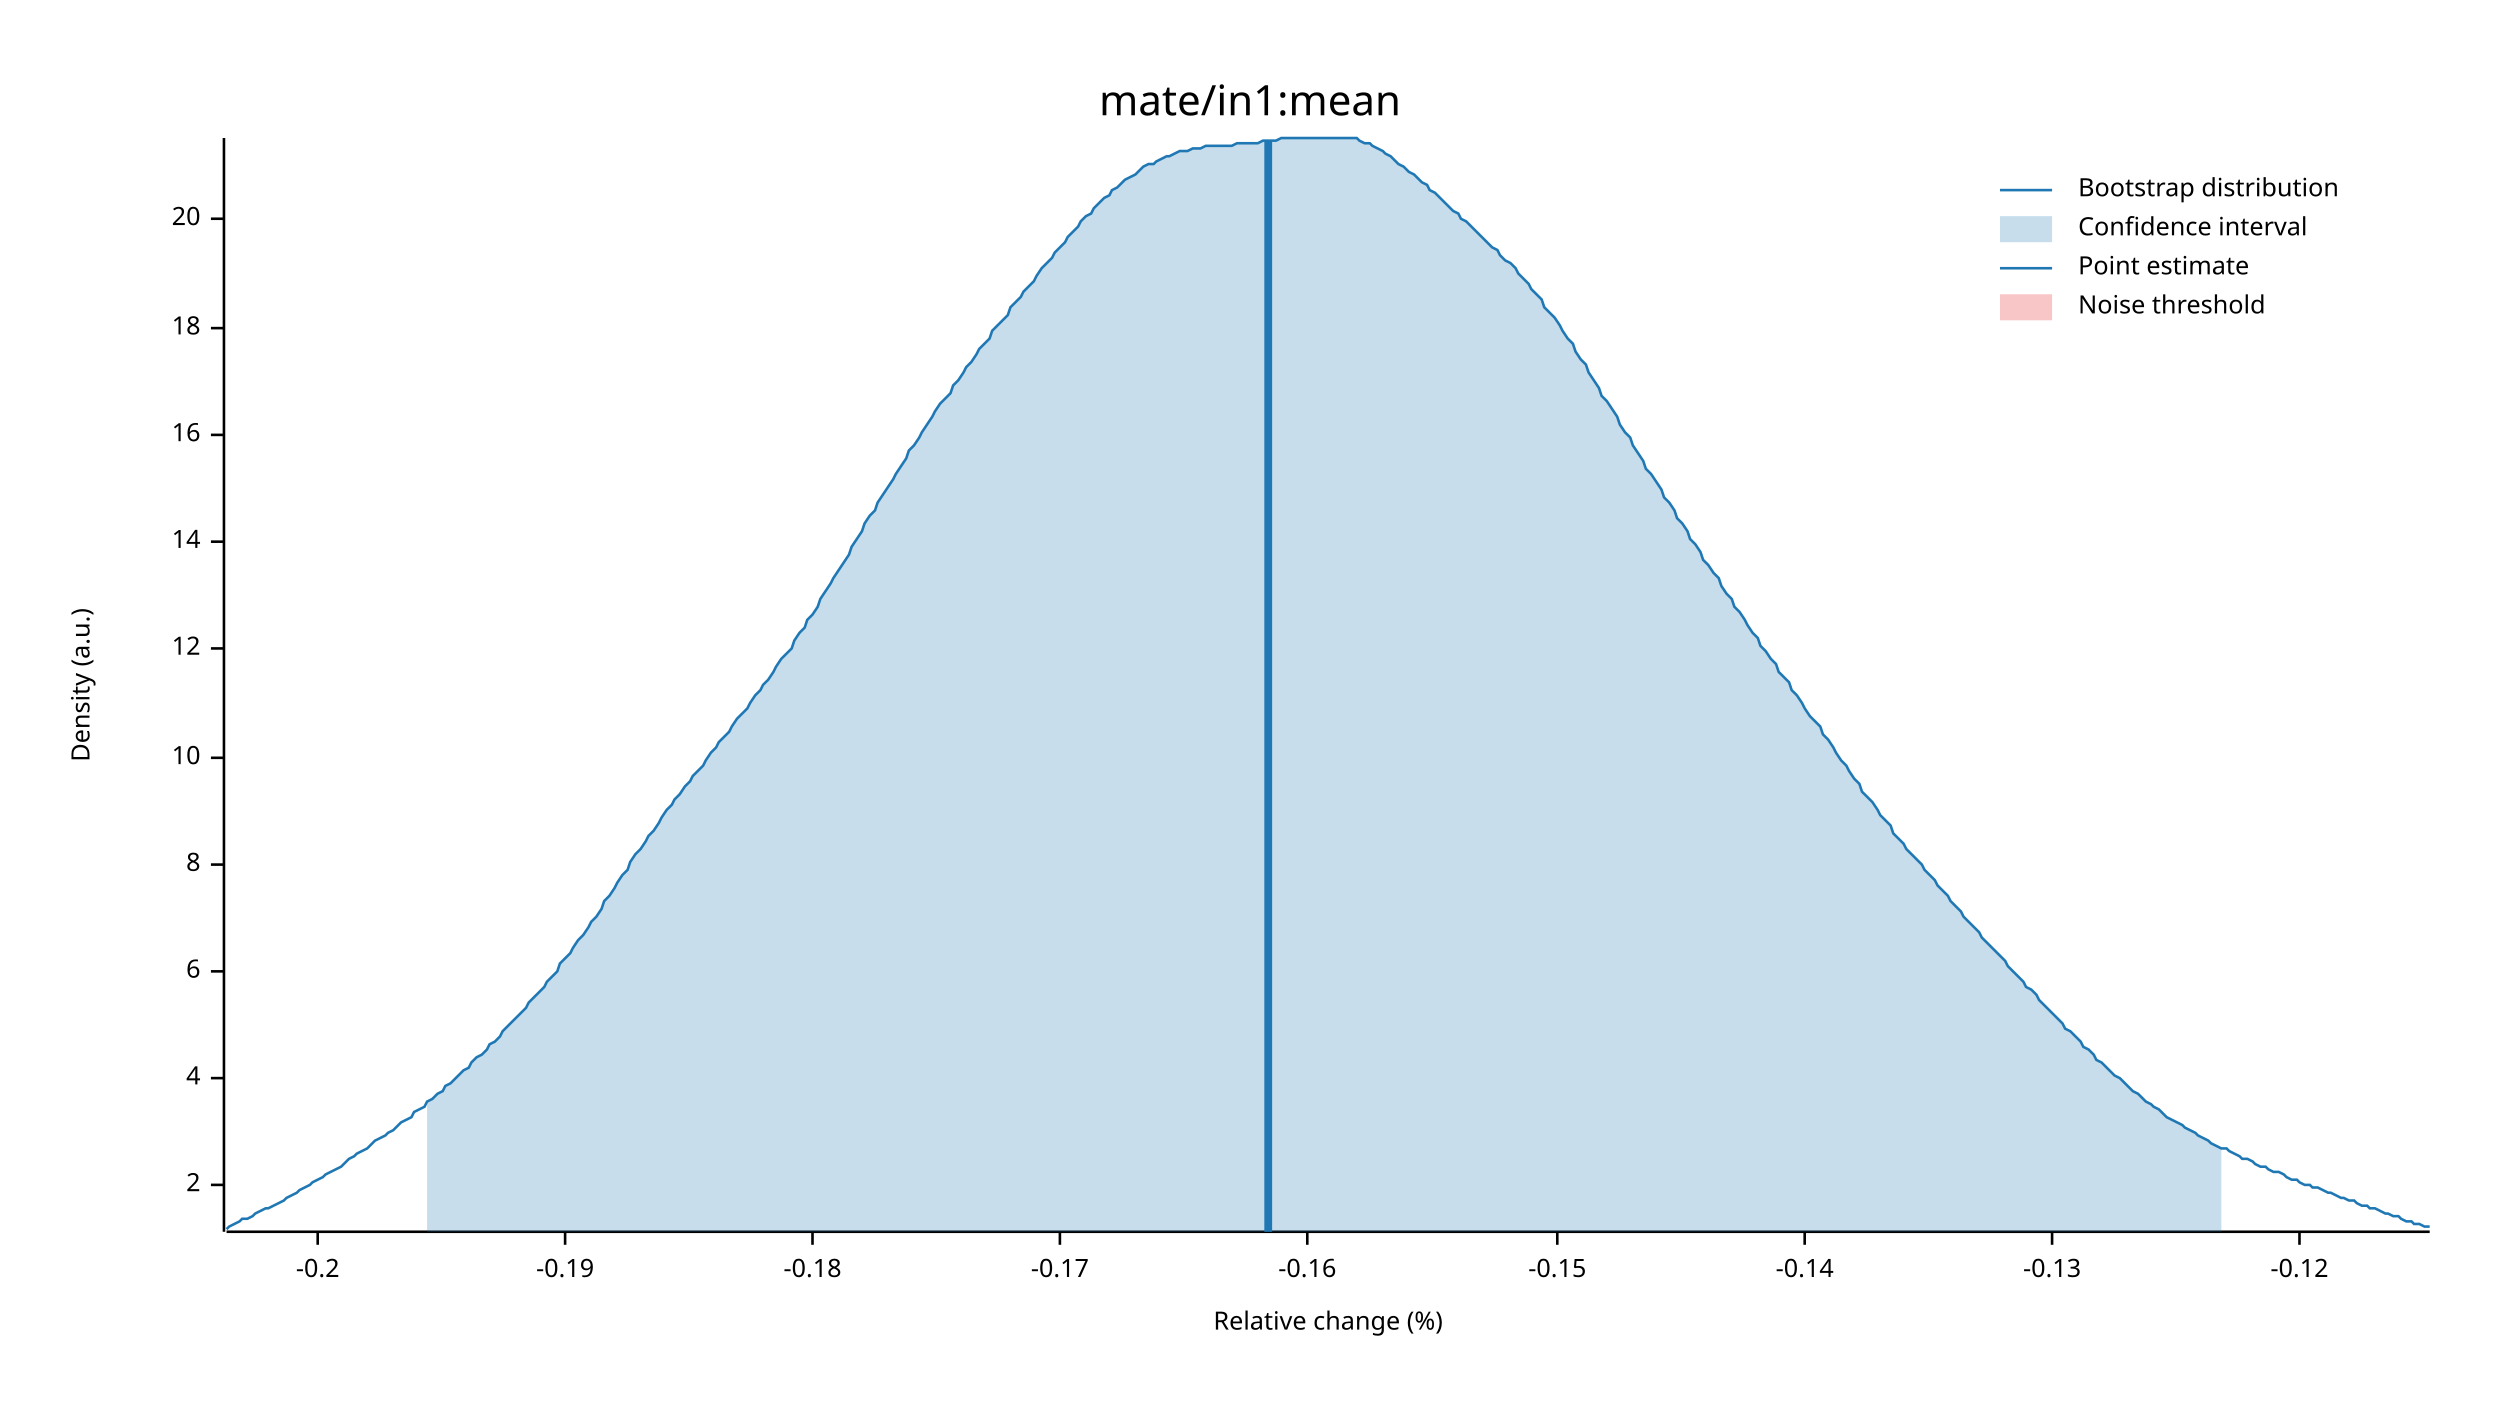
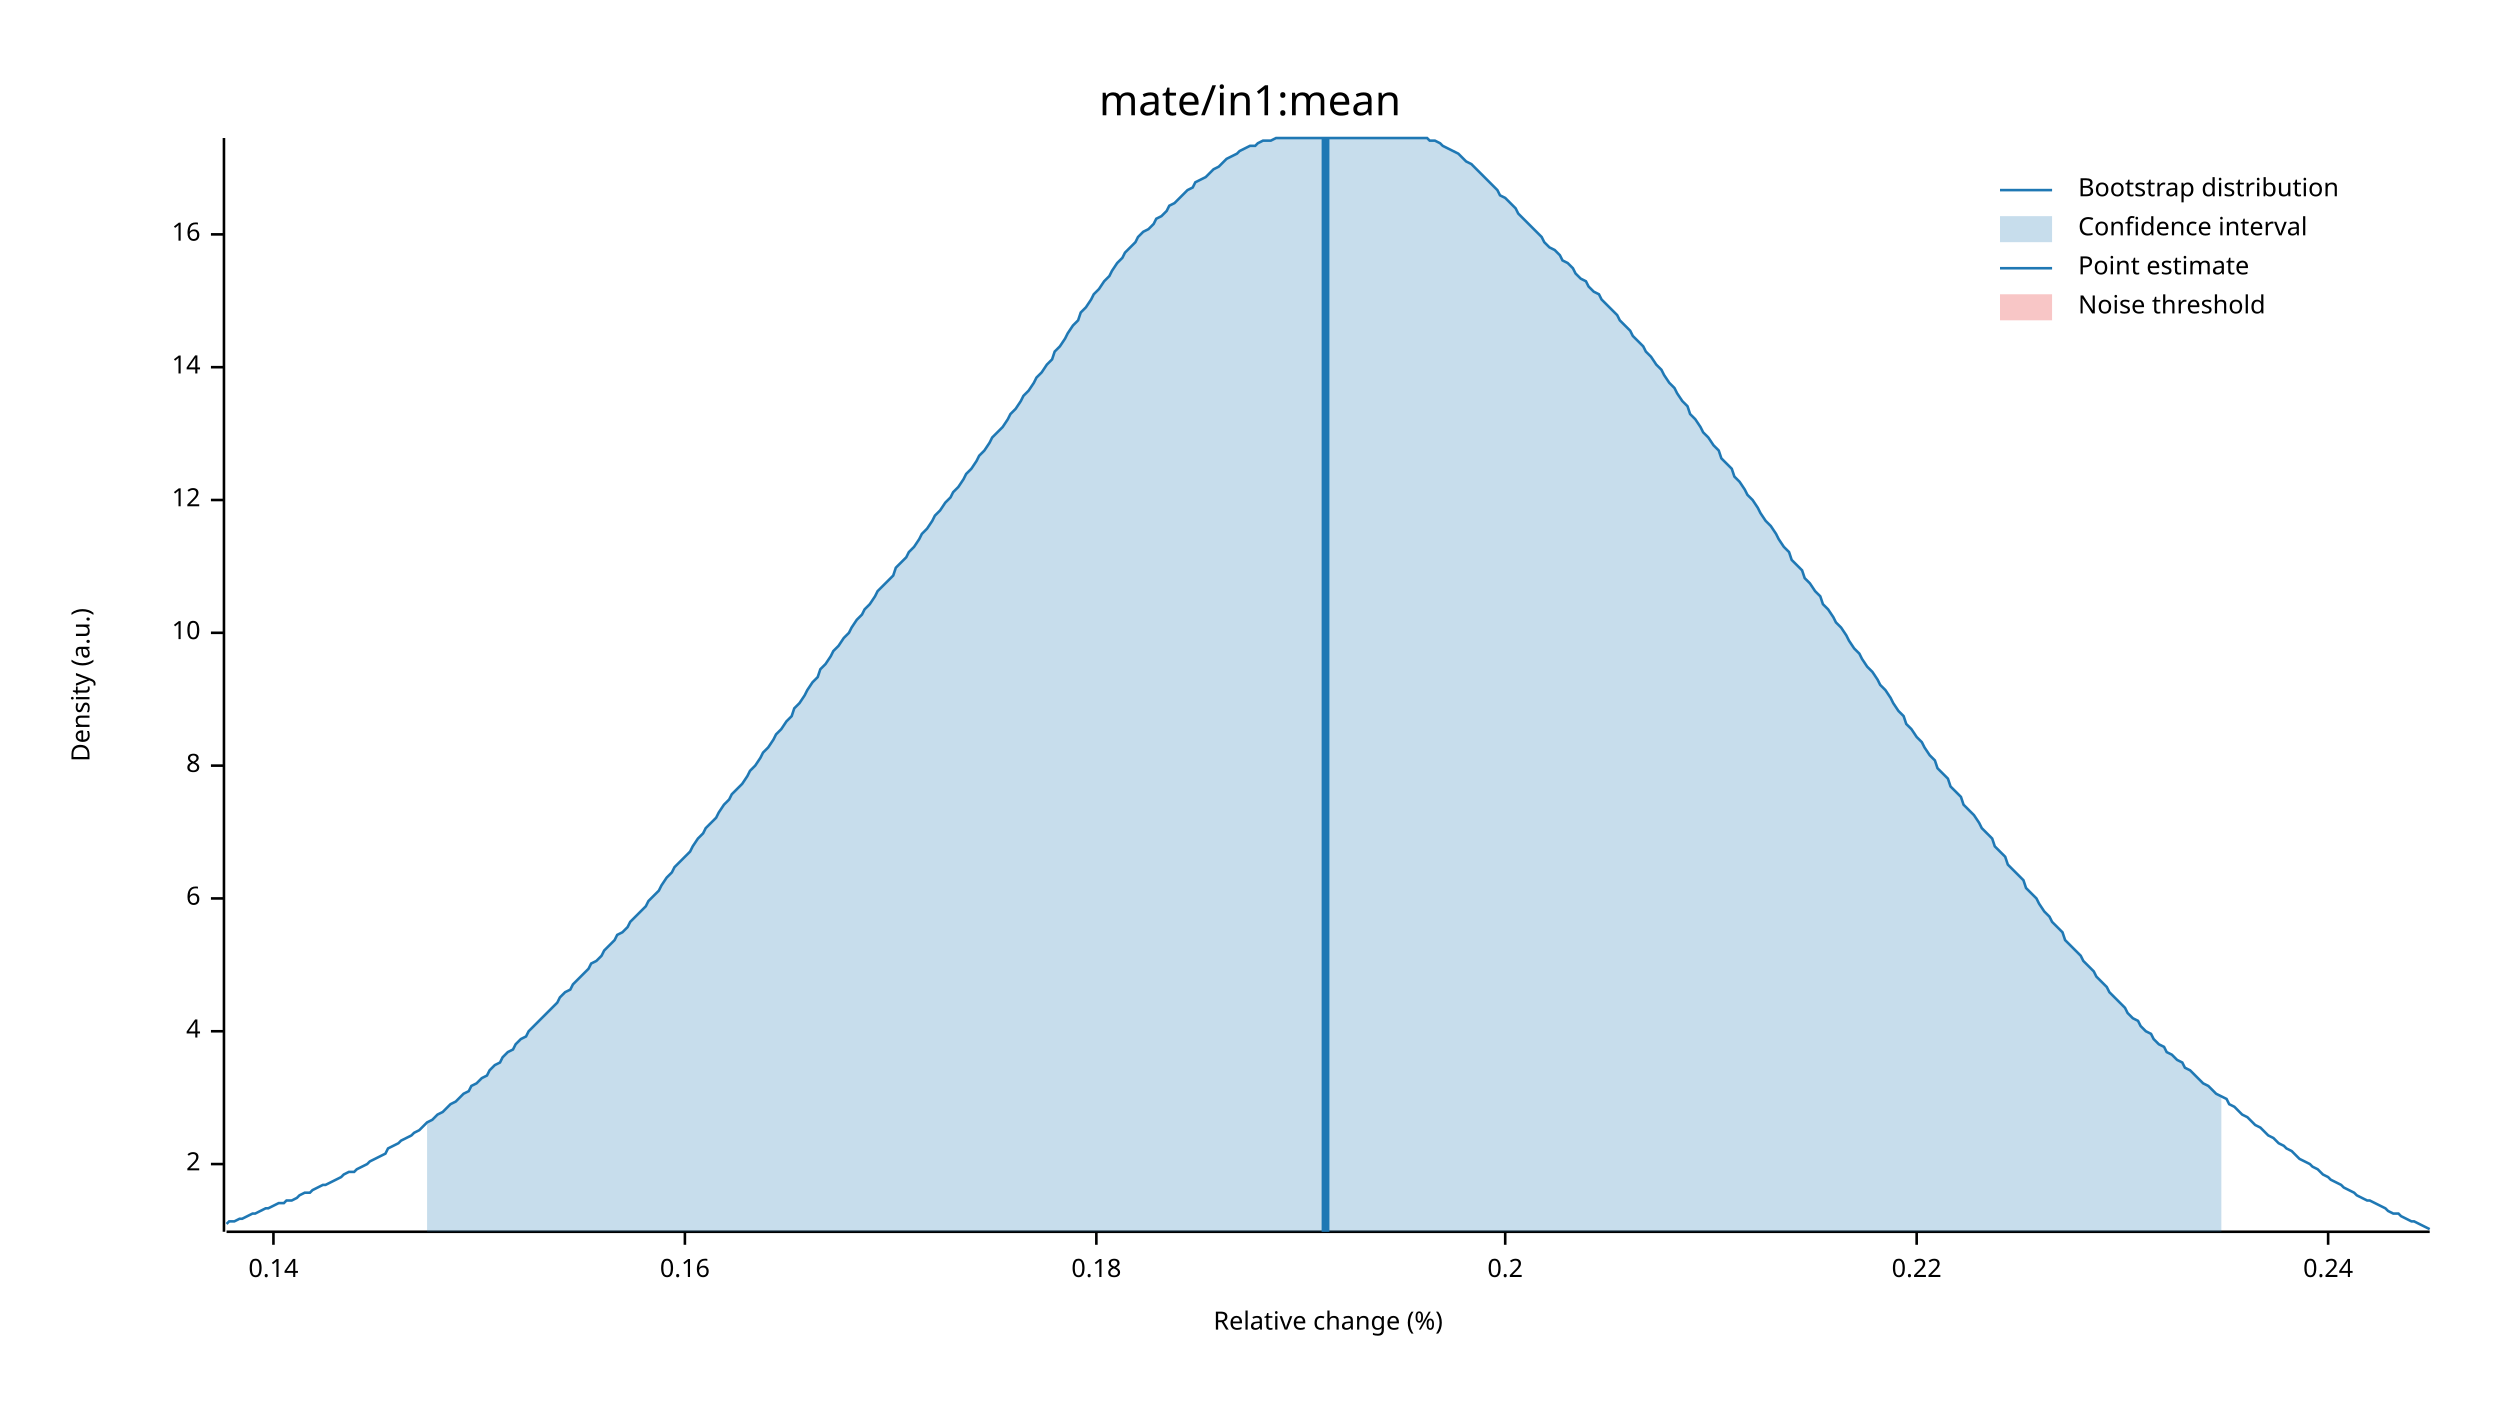
<svg xmlns="http://www.w3.org/2000/svg" width="960" height="540" viewBox="0 0 960 540">
  <text x="480" y="32" dy="0.76em" text-anchor="middle" font-family="sans-serif" font-size="16.129" opacity="1" fill="#000000">
mate/in1:mean
</text>
  <text x="27" y="263" dy="0.76em" text-anchor="middle" font-family="sans-serif" font-size="9.677" opacity="1" fill="#000000" transform="rotate(270, 27, 263)">
Density (a.u.)
</text>
  <text x="510" y="513" dy="-0.5ex" text-anchor="middle" font-family="sans-serif" font-size="9.677" opacity="1" fill="#000000">
Relative change (%)
</text>
  <polyline fill="none" opacity="1" stroke="#000000" stroke-width="1" points="86,53 86,473 " />
-   <text x="77" y="455" dy="0.5ex" text-anchor="end" font-family="sans-serif" font-size="9.677" opacity="1" fill="#000000">
+   <text x="77" y="447" dy="0.5ex" text-anchor="end" font-family="sans-serif" font-size="9.677" opacity="1" fill="#000000">
2
</text>
-   <polyline fill="none" opacity="1" stroke="#000000" stroke-width="1" points="81,455 86,455 " />
-   <text x="77" y="414" dy="0.5ex" text-anchor="end" font-family="sans-serif" font-size="9.677" opacity="1" fill="#000000">
+   <polyline fill="none" opacity="1" stroke="#000000" stroke-width="1" points="81,447 86,447 " />
+   <text x="77" y="396" dy="0.5ex" text-anchor="end" font-family="sans-serif" font-size="9.677" opacity="1" fill="#000000">
4
</text>
-   <polyline fill="none" opacity="1" stroke="#000000" stroke-width="1" points="81,414 86,414 " />
-   <text x="77" y="373" dy="0.5ex" text-anchor="end" font-family="sans-serif" font-size="9.677" opacity="1" fill="#000000">
+   <polyline fill="none" opacity="1" stroke="#000000" stroke-width="1" points="81,396 86,396 " />
+   <text x="77" y="345" dy="0.5ex" text-anchor="end" font-family="sans-serif" font-size="9.677" opacity="1" fill="#000000">
6
</text>
-   <polyline fill="none" opacity="1" stroke="#000000" stroke-width="1" points="81,373 86,373 " />
-   <text x="77" y="332" dy="0.5ex" text-anchor="end" font-family="sans-serif" font-size="9.677" opacity="1" fill="#000000">
+   <polyline fill="none" opacity="1" stroke="#000000" stroke-width="1" points="81,345 86,345 " />
+   <text x="77" y="294" dy="0.5ex" text-anchor="end" font-family="sans-serif" font-size="9.677" opacity="1" fill="#000000">
8
</text>
-   <polyline fill="none" opacity="1" stroke="#000000" stroke-width="1" points="81,332 86,332 " />
-   <text x="77" y="291" dy="0.5ex" text-anchor="end" font-family="sans-serif" font-size="9.677" opacity="1" fill="#000000">
+   <polyline fill="none" opacity="1" stroke="#000000" stroke-width="1" points="81,294 86,294 " />
+   <text x="77" y="243" dy="0.5ex" text-anchor="end" font-family="sans-serif" font-size="9.677" opacity="1" fill="#000000">
10
</text>
-   <polyline fill="none" opacity="1" stroke="#000000" stroke-width="1" points="81,291 86,291 " />
-   <text x="77" y="249" dy="0.5ex" text-anchor="end" font-family="sans-serif" font-size="9.677" opacity="1" fill="#000000">
+   <polyline fill="none" opacity="1" stroke="#000000" stroke-width="1" points="81,243 86,243 " />
+   <text x="77" y="192" dy="0.5ex" text-anchor="end" font-family="sans-serif" font-size="9.677" opacity="1" fill="#000000">
12
</text>
-   <polyline fill="none" opacity="1" stroke="#000000" stroke-width="1" points="81,249 86,249 " />
-   <text x="77" y="208" dy="0.5ex" text-anchor="end" font-family="sans-serif" font-size="9.677" opacity="1" fill="#000000">
+   <polyline fill="none" opacity="1" stroke="#000000" stroke-width="1" points="81,192 86,192 " />
+   <text x="77" y="141" dy="0.5ex" text-anchor="end" font-family="sans-serif" font-size="9.677" opacity="1" fill="#000000">
14
</text>
-   <polyline fill="none" opacity="1" stroke="#000000" stroke-width="1" points="81,208 86,208 " />
-   <text x="77" y="167" dy="0.5ex" text-anchor="end" font-family="sans-serif" font-size="9.677" opacity="1" fill="#000000">
+   <polyline fill="none" opacity="1" stroke="#000000" stroke-width="1" points="81,141 86,141 " />
+   <text x="77" y="90" dy="0.5ex" text-anchor="end" font-family="sans-serif" font-size="9.677" opacity="1" fill="#000000">
16
</text>
-   <polyline fill="none" opacity="1" stroke="#000000" stroke-width="1" points="81,167 86,167 " />
-   <text x="77" y="126" dy="0.5ex" text-anchor="end" font-family="sans-serif" font-size="9.677" opacity="1" fill="#000000">
- 18
+   <polyline fill="none" opacity="1" stroke="#000000" stroke-width="1" points="81,90 86,90 " />
+   <polyline fill="none" opacity="1" stroke="#000000" stroke-width="1" points="87,473 933,473 " />
+   <text x="105" y="483" dy="0.76em" text-anchor="middle" font-family="sans-serif" font-size="9.677" opacity="1" fill="#000000">
+ 0.14
</text>
-   <polyline fill="none" opacity="1" stroke="#000000" stroke-width="1" points="81,126 86,126 " />
-   <text x="77" y="84" dy="0.5ex" text-anchor="end" font-family="sans-serif" font-size="9.677" opacity="1" fill="#000000">
- 20
+   <polyline fill="none" opacity="1" stroke="#000000" stroke-width="1" points="105,473 105,478 " />
+   <text x="263" y="483" dy="0.76em" text-anchor="middle" font-family="sans-serif" font-size="9.677" opacity="1" fill="#000000">
+ 0.16
</text>
-   <polyline fill="none" opacity="1" stroke="#000000" stroke-width="1" points="81,84 86,84 " />
-   <polyline fill="none" opacity="1" stroke="#000000" stroke-width="1" points="87,473 933,473 " />
-   <text x="122" y="483" dy="0.76em" text-anchor="middle" font-family="sans-serif" font-size="9.677" opacity="1" fill="#000000">
- -0.2
+   <polyline fill="none" opacity="1" stroke="#000000" stroke-width="1" points="263,473 263,478 " />
+   <text x="421" y="483" dy="0.76em" text-anchor="middle" font-family="sans-serif" font-size="9.677" opacity="1" fill="#000000">
+ 0.18
</text>
-   <polyline fill="none" opacity="1" stroke="#000000" stroke-width="1" points="122,473 122,478 " />
-   <text x="217" y="483" dy="0.76em" text-anchor="middle" font-family="sans-serif" font-size="9.677" opacity="1" fill="#000000">
- -0.19
+   <polyline fill="none" opacity="1" stroke="#000000" stroke-width="1" points="421,473 421,478 " />
+   <text x="578" y="483" dy="0.76em" text-anchor="middle" font-family="sans-serif" font-size="9.677" opacity="1" fill="#000000">
+ 0.2
</text>
-   <polyline fill="none" opacity="1" stroke="#000000" stroke-width="1" points="217,473 217,478 " />
-   <text x="312" y="483" dy="0.76em" text-anchor="middle" font-family="sans-serif" font-size="9.677" opacity="1" fill="#000000">
- -0.18
+   <polyline fill="none" opacity="1" stroke="#000000" stroke-width="1" points="578,473 578,478 " />
+   <text x="736" y="483" dy="0.76em" text-anchor="middle" font-family="sans-serif" font-size="9.677" opacity="1" fill="#000000">
+ 0.22
</text>
-   <polyline fill="none" opacity="1" stroke="#000000" stroke-width="1" points="312,473 312,478 " />
-   <text x="407" y="483" dy="0.76em" text-anchor="middle" font-family="sans-serif" font-size="9.677" opacity="1" fill="#000000">
- -0.17
+   <polyline fill="none" opacity="1" stroke="#000000" stroke-width="1" points="736,473 736,478 " />
+   <text x="894" y="483" dy="0.76em" text-anchor="middle" font-family="sans-serif" font-size="9.677" opacity="1" fill="#000000">
+ 0.24
</text>
-   <polyline fill="none" opacity="1" stroke="#000000" stroke-width="1" points="407,473 407,478 " />
-   <text x="502" y="483" dy="0.76em" text-anchor="middle" font-family="sans-serif" font-size="9.677" opacity="1" fill="#000000">
- -0.16
- </text>
-   <polyline fill="none" opacity="1" stroke="#000000" stroke-width="1" points="502,473 502,478 " />
-   <text x="598" y="483" dy="0.76em" text-anchor="middle" font-family="sans-serif" font-size="9.677" opacity="1" fill="#000000">
- -0.15
- </text>
-   <polyline fill="none" opacity="1" stroke="#000000" stroke-width="1" points="598,473 598,478 " />
-   <text x="693" y="483" dy="0.76em" text-anchor="middle" font-family="sans-serif" font-size="9.677" opacity="1" fill="#000000">
- -0.14
- </text>
-   <polyline fill="none" opacity="1" stroke="#000000" stroke-width="1" points="693,473 693,478 " />
-   <text x="788" y="483" dy="0.76em" text-anchor="middle" font-family="sans-serif" font-size="9.677" opacity="1" fill="#000000">
- -0.13
- </text>
-   <polyline fill="none" opacity="1" stroke="#000000" stroke-width="1" points="788,473 788,478 " />
-   <text x="883" y="483" dy="0.76em" text-anchor="middle" font-family="sans-serif" font-size="9.677" opacity="1" fill="#000000">
- -0.12
- </text>
-   <polyline fill="none" opacity="1" stroke="#000000" stroke-width="1" points="883,473 883,478 " />
-   <polyline fill="none" opacity="1" stroke="#1F78B4" stroke-width="1" points="87,472 88,471 90,470 92,469 93,468 95,468 97,467 98,466 100,465 102,464 103,464 105,463 107,462 109,461 110,460 112,459 114,458 115,457 117,456 119,455 120,454 122,453 124,452 125,451 127,450 129,449 131,448 132,447 134,445 136,444 137,443 139,442 141,441 142,440 144,438 146,437 148,436 149,435 151,434 153,432 154,431 156,430 158,429 159,427 161,426 163,425 164,423 166,422 168,420 170,419 171,417 173,416 175,414 176,413 178,411 180,410 181,408 183,406 185,405 187,403 188,401 190,400 192,398 193,396 195,394 197,392 198,391 200,389 202,387 203,385 205,383 207,381 209,379 210,377 212,375 214,373 215,370 217,368 219,366 220,364 222,361 224,359 226,356 227,354 229,352 231,349 232,346 234,344 236,341 237,339 239,336 241,334 242,331 244,328 246,326 248,323 249,321 251,319 253,316 254,314 256,311 258,309 259,307 261,305 263,302 265,300 266,298 268,296 270,294 271,292 273,289 275,287 276,285 278,283 280,281 281,279 283,276 285,274 287,272 288,270 290,267 292,265 293,263 295,261 297,258 298,256 300,253 302,251 304,249 305,246 307,243 309,241 310,238 312,236 314,233 315,230 317,227 319,224 320,222 322,219 324,216 326,213 327,210 329,207 331,204 332,201 334,198 336,196 337,193 339,190 341,187 343,184 344,182 346,179 348,176 349,173 351,171 353,168 354,166 356,163 358,160 359,158 361,155 363,153 365,151 366,148 368,146 370,143 371,141 373,139 375,136 376,134 378,132 380,130 381,127 383,125 385,123 387,121 388,118 390,116 392,114 393,112 395,110 397,108 398,106 400,103 402,101 404,99 405,97 407,95 409,93 410,91 412,89 414,87 415,85 417,83 419,82 420,80 422,78 424,76 426,75 427,73 429,72 431,70 432,69 434,68 436,67 437,66 439,64 441,63 443,63 444,62 446,61 448,60 449,60 451,59 453,58 454,58 456,58 458,57 459,57 461,57 463,56 465,56 466,56 468,56 470,56 471,56 473,56 475,55 476,55 478,55 480,55 482,55 483,55 485,54 487,54 488,54 490,54 492,53 493,53 495,53 497,53 498,53 500,53 502,53 504,53 505,53 507,53 509,53 510,53 512,53 514,53 515,53 517,53 519,53 521,53 522,54 524,55 526,55 527,56 529,57 531,58 532,59 534,60 536,62 537,63 539,64 541,66 543,67 544,68 546,70 548,71 549,73 551,74 553,76 554,77 556,79 558,81 560,82 561,84 563,85 565,87 566,88 568,90 570,92 571,93 573,95 575,96 576,98 578,100 580,101 582,103 583,105 585,107 587,109 588,111 590,113 592,115 593,118 595,120 597,122 599,125 600,127 602,130 604,132 605,135 607,138 609,140 610,143 612,146 614,149 615,152 617,154 619,157 621,160 622,163 624,166 626,168 627,171 629,174 631,177 632,180 634,182 636,185 638,188 639,191 641,193 643,196 644,199 646,201 648,204 649,207 651,209 653,212 654,215 656,217 658,220 660,222 661,225 663,228 665,230 666,233 668,235 670,238 671,240 673,243 675,245 676,248 678,250 680,253 682,255 683,258 685,260 687,262 688,265 690,267 692,270 693,272 695,275 697,277 699,279 700,282 702,284 704,287 705,289 707,292 709,294 710,296 712,299 714,301 715,304 717,306 719,308 721,311 722,313 724,315 726,317 727,320 729,322 731,324 732,326 734,328 736,330 738,332 739,334 741,336 743,338 744,340 746,342 748,344 749,346 751,348 753,350 754,352 756,354 758,356 760,358 761,360 763,362 765,364 766,365 768,367 770,369 771,371 773,373 775,375 777,377 778,379 780,380 782,382 783,384 785,386 787,388 788,389 790,391 792,393 793,395 795,396 797,398 799,400 800,402 802,403 804,405 805,407 807,408 809,410 810,411 812,413 814,414 816,416 817,417 819,419 821,420 822,421 824,423 826,424 827,425 829,426 831,428 832,429 834,430 836,431 838,432 839,433 841,434 843,435 844,436 846,437 848,438 849,439 851,440 853,441 855,441 856,442 858,443 860,444 861,445 863,445 865,446 866,447 868,448 870,448 871,449 873,450 875,450 877,451 878,452 880,453 882,453 883,454 885,455 887,455 888,456 890,456 892,457 894,458 895,458 897,459 899,460 900,460 902,461 904,461 905,462 907,463 909,463 910,464 912,464 914,465 916,466 917,466 919,467 921,467 922,468 924,469 926,469 927,470 929,470 931,471 933,471 " />
-   <polygon opacity="0.25" fill="#1F78B4" points="164,423 166,422 168,420 170,419 171,417 173,416 175,414 176,413 178,411 180,410 181,408 183,406 185,405 187,403 188,401 190,400 192,398 193,396 195,394 197,392 198,391 200,389 202,387 203,385 205,383 207,381 209,379 210,377 212,375 214,373 215,370 217,368 219,366 220,364 222,361 224,359 226,356 227,354 229,352 231,349 232,346 234,344 236,341 237,339 239,336 241,334 242,331 244,328 246,326 248,323 249,321 251,319 253,316 254,314 256,311 258,309 259,307 261,305 263,302 265,300 266,298 268,296 270,294 271,292 273,289 275,287 276,285 278,283 280,281 281,279 283,276 285,274 287,272 288,270 290,267 292,265 293,263 295,261 297,258 298,256 300,253 302,251 304,249 305,246 307,243 309,241 310,238 312,236 314,233 315,230 317,227 319,224 320,222 322,219 324,216 326,213 327,210 329,207 331,204 332,201 334,198 336,196 337,193 339,190 341,187 343,184 344,182 346,179 348,176 349,173 351,171 353,168 354,166 356,163 358,160 359,158 361,155 363,153 365,151 366,148 368,146 370,143 371,141 373,139 375,136 376,134 378,132 380,130 381,127 383,125 385,123 387,121 388,118 390,116 392,114 393,112 395,110 397,108 398,106 400,103 402,101 404,99 405,97 407,95 409,93 410,91 412,89 414,87 415,85 417,83 419,82 420,80 422,78 424,76 426,75 427,73 429,72 431,70 432,69 434,68 436,67 437,66 439,64 441,63 443,63 444,62 446,61 448,60 449,60 451,59 453,58 454,58 456,58 458,57 459,57 461,57 463,56 465,56 466,56 468,56 470,56 471,56 473,56 475,55 476,55 478,55 480,55 482,55 483,55 485,54 487,54 488,54 490,54 492,53 493,53 495,53 497,53 498,53 500,53 502,53 504,53 505,53 507,53 509,53 510,53 512,53 514,53 515,53 517,53 519,53 521,53 522,54 524,55 526,55 527,56 529,57 531,58 532,59 534,60 536,62 537,63 539,64 541,66 543,67 544,68 546,70 548,71 549,73 551,74 553,76 554,77 556,79 558,81 560,82 561,84 563,85 565,87 566,88 568,90 570,92 571,93 573,95 575,96 576,98 578,100 580,101 582,103 583,105 585,107 587,109 588,111 590,113 592,115 593,118 595,120 597,122 599,125 600,127 602,130 604,132 605,135 607,138 609,140 610,143 612,146 614,149 615,152 617,154 619,157 621,160 622,163 624,166 626,168 627,171 629,174 631,177 632,180 634,182 636,185 638,188 639,191 641,193 643,196 644,199 646,201 648,204 649,207 651,209 653,212 654,215 656,217 658,220 660,222 661,225 663,228 665,230 666,233 668,235 670,238 671,240 673,243 675,245 676,248 678,250 680,253 682,255 683,258 685,260 687,262 688,265 690,267 692,270 693,272 695,275 697,277 699,279 700,282 702,284 704,287 705,289 707,292 709,294 710,296 712,299 714,301 715,304 717,306 719,308 721,311 722,313 724,315 726,317 727,320 729,322 731,324 732,326 734,328 736,330 738,332 739,334 741,336 743,338 744,340 746,342 748,344 749,346 751,348 753,350 754,352 756,354 758,356 760,358 761,360 763,362 765,364 766,365 768,367 770,369 771,371 773,373 775,375 777,377 778,379 780,380 782,382 783,384 785,386 787,388 788,389 790,391 792,393 793,395 795,396 797,398 799,400 800,402 802,403 804,405 805,407 807,408 809,410 810,411 812,413 814,414 816,416 817,417 819,419 821,420 822,421 824,423 826,424 827,425 829,426 831,428 832,429 834,430 836,431 838,432 839,433 841,434 843,435 844,436 846,437 848,438 849,439 851,440 853,441 853,473 164,473 " />
-   <polyline fill="none" opacity="1" stroke="#1F78B4" stroke-width="3" points="487,473 487,54 " />
+   <polyline fill="none" opacity="1" stroke="#000000" stroke-width="1" points="894,473 894,478 " />
+   <polyline fill="none" opacity="1" stroke="#1F78B4" stroke-width="1" points="87,470 88,469 90,469 92,468 93,468 95,467 97,466 98,466 100,465 102,464 103,464 105,463 107,462 109,462 110,461 112,461 114,460 115,459 117,458 119,458 120,457 122,456 124,455 125,455 127,454 129,453 131,452 132,451 134,450 136,450 137,449 139,448 141,447 142,446 144,445 146,444 148,443 149,441 151,440 153,439 154,438 156,437 158,436 159,435 161,434 163,432 164,431 166,430 168,428 170,427 171,426 173,424 175,423 176,422 178,420 180,419 181,417 183,416 185,414 187,413 188,411 190,409 192,408 193,406 195,404 197,403 198,401 200,399 202,398 203,396 205,394 207,392 209,390 210,389 212,387 214,385 215,383 217,381 219,380 220,378 222,376 224,374 226,372 227,370 229,369 231,367 232,365 234,363 236,361 237,359 239,358 241,356 242,354 244,352 246,350 248,348 249,346 251,344 253,342 254,340 256,337 258,335 259,333 261,331 263,329 265,327 266,325 268,322 270,320 271,318 273,316 275,314 276,312 278,309 280,307 281,305 283,303 285,301 287,298 288,296 290,294 292,291 293,289 295,287 297,284 298,282 300,280 302,277 304,275 305,272 307,270 309,267 310,265 312,262 314,260 315,257 317,255 319,252 320,250 322,248 324,245 326,243 327,241 329,238 331,236 332,234 334,232 336,229 337,227 339,225 341,223 343,221 344,218 346,216 348,214 349,212 351,210 353,207 354,205 356,203 358,200 359,198 361,196 363,193 365,191 366,189 368,187 370,184 371,182 373,180 375,177 376,175 378,173 380,170 381,168 383,166 385,164 387,161 388,159 390,157 392,154 393,152 395,150 397,147 398,145 400,143 402,140 404,138 405,135 407,133 409,130 410,128 412,125 414,123 415,120 417,118 419,115 420,113 422,111 424,108 426,106 427,104 429,101 431,99 432,97 434,95 436,93 437,91 439,89 441,88 443,86 444,84 446,83 448,81 449,79 451,78 453,76 454,75 456,73 458,72 459,70 461,69 463,68 465,66 466,65 468,64 470,62 471,61 473,60 475,59 476,58 478,57 480,56 482,56 483,55 485,54 487,54 488,54 490,53 492,53 493,53 495,53 497,53 498,53 500,53 502,53 504,53 505,53 507,53 509,53 510,53 512,53 514,53 515,53 517,53 519,53 521,53 522,53 524,53 526,53 527,53 529,53 531,53 532,53 534,53 536,53 537,53 539,53 541,53 543,53 544,53 546,53 548,53 549,54 551,54 553,55 554,56 556,57 558,58 560,59 561,60 563,62 565,63 566,64 568,66 570,68 571,69 573,71 575,73 576,75 578,76 580,78 582,80 583,82 585,84 587,86 588,87 590,89 592,91 593,93 595,95 597,96 599,98 600,100 602,101 604,103 605,105 607,107 609,108 610,110 612,112 614,113 615,115 617,117 619,119 621,121 622,123 624,125 626,127 627,129 629,131 631,133 632,135 634,137 636,140 638,142 639,144 641,147 643,149 644,151 646,154 648,156 649,159 651,161 653,164 654,166 656,168 658,171 660,173 661,176 663,178 665,180 666,183 668,185 670,188 671,190 673,192 675,195 676,197 678,200 680,202 682,205 683,207 685,210 687,212 688,215 690,217 692,219 693,222 695,224 697,227 699,229 700,232 702,234 704,237 705,239 707,241 709,244 710,246 712,249 714,251 715,253 717,256 719,258 721,261 722,263 724,265 726,268 727,270 729,273 731,275 732,278 734,280 736,283 738,285 739,287 741,290 743,292 744,295 746,297 748,299 749,302 751,304 753,306 754,309 756,311 758,313 760,316 761,318 763,320 765,322 766,325 768,327 770,329 771,332 773,334 775,336 777,338 778,341 780,343 782,345 783,347 785,350 787,352 788,354 790,356 792,358 793,361 795,363 797,365 799,367 800,369 802,371 804,373 805,375 807,377 809,379 810,381 812,383 814,385 816,387 817,389 819,391 821,392 822,394 824,396 826,397 827,399 829,401 831,402 832,404 834,405 836,407 838,408 839,410 841,411 843,413 844,414 846,416 848,417 849,418 851,420 853,421 855,422 856,424 858,425 860,427 861,428 863,429 865,431 866,432 868,433 870,435 871,436 873,437 875,439 877,440 878,441 880,442 882,444 883,445 885,446 887,447 888,448 890,449 892,451 894,452 895,453 897,454 899,455 900,456 902,457 904,458 905,459 907,460 909,461 910,461 912,462 914,463 916,464 917,465 919,466 921,466 922,467 924,468 926,469 927,469 929,470 931,471 933,472 " />
+   <polygon opacity="0.25" fill="#1F78B4" points="164,431 166,430 168,428 170,427 171,426 173,424 175,423 176,422 178,420 180,419 181,417 183,416 185,414 187,413 188,411 190,409 192,408 193,406 195,404 197,403 198,401 200,399 202,398 203,396 205,394 207,392 209,390 210,389 212,387 214,385 215,383 217,381 219,380 220,378 222,376 224,374 226,372 227,370 229,369 231,367 232,365 234,363 236,361 237,359 239,358 241,356 242,354 244,352 246,350 248,348 249,346 251,344 253,342 254,340 256,337 258,335 259,333 261,331 263,329 265,327 266,325 268,322 270,320 271,318 273,316 275,314 276,312 278,309 280,307 281,305 283,303 285,301 287,298 288,296 290,294 292,291 293,289 295,287 297,284 298,282 300,280 302,277 304,275 305,272 307,270 309,267 310,265 312,262 314,260 315,257 317,255 319,252 320,250 322,248 324,245 326,243 327,241 329,238 331,236 332,234 334,232 336,229 337,227 339,225 341,223 343,221 344,218 346,216 348,214 349,212 351,210 353,207 354,205 356,203 358,200 359,198 361,196 363,193 365,191 366,189 368,187 370,184 371,182 373,180 375,177 376,175 378,173 380,170 381,168 383,166 385,164 387,161 388,159 390,157 392,154 393,152 395,150 397,147 398,145 400,143 402,140 404,138 405,135 407,133 409,130 410,128 412,125 414,123 415,120 417,118 419,115 420,113 422,111 424,108 426,106 427,104 429,101 431,99 432,97 434,95 436,93 437,91 439,89 441,88 443,86 444,84 446,83 448,81 449,79 451,78 453,76 454,75 456,73 458,72 459,70 461,69 463,68 465,66 466,65 468,64 470,62 471,61 473,60 475,59 476,58 478,57 480,56 482,56 483,55 485,54 487,54 488,54 490,53 492,53 493,53 495,53 497,53 498,53 500,53 502,53 504,53 505,53 507,53 509,53 510,53 512,53 514,53 515,53 517,53 519,53 521,53 522,53 524,53 526,53 527,53 529,53 531,53 532,53 534,53 536,53 537,53 539,53 541,53 543,53 544,53 546,53 548,53 549,54 551,54 553,55 554,56 556,57 558,58 560,59 561,60 563,62 565,63 566,64 568,66 570,68 571,69 573,71 575,73 576,75 578,76 580,78 582,80 583,82 585,84 587,86 588,87 590,89 592,91 593,93 595,95 597,96 599,98 600,100 602,101 604,103 605,105 607,107 609,108 610,110 612,112 614,113 615,115 617,117 619,119 621,121 622,123 624,125 626,127 627,129 629,131 631,133 632,135 634,137 636,140 638,142 639,144 641,147 643,149 644,151 646,154 648,156 649,159 651,161 653,164 654,166 656,168 658,171 660,173 661,176 663,178 665,180 666,183 668,185 670,188 671,190 673,192 675,195 676,197 678,200 680,202 682,205 683,207 685,210 687,212 688,215 690,217 692,219 693,222 695,224 697,227 699,229 700,232 702,234 704,237 705,239 707,241 709,244 710,246 712,249 714,251 715,253 717,256 719,258 721,261 722,263 724,265 726,268 727,270 729,273 731,275 732,278 734,280 736,283 738,285 739,287 741,290 743,292 744,295 746,297 748,299 749,302 751,304 753,306 754,309 756,311 758,313 760,316 761,318 763,320 765,322 766,325 768,327 770,329 771,332 773,334 775,336 777,338 778,341 780,343 782,345 783,347 785,350 787,352 788,354 790,356 792,358 793,361 795,363 797,365 799,367 800,369 802,371 804,373 805,375 807,377 809,379 810,381 812,383 814,385 816,387 817,389 819,391 821,392 822,394 824,396 826,397 827,399 829,401 831,402 832,404 834,405 836,407 838,408 839,410 841,411 843,413 844,414 846,416 848,417 849,418 851,420 853,421 853,473 164,473 " />
+   <polyline fill="none" opacity="1" stroke="#1F78B4" stroke-width="3" points="509,473 509,53 " />
  <rect x="510" y="53" width="0" height="419" opacity="0.1" fill="#E31A1C" stroke="none" />
  <text x="798" y="68" dy="0.76em" text-anchor="start" font-family="sans-serif" font-size="9.677" opacity="1" fill="#000000">
Bootstrap distribution
</text>
  <text x="798" y="83" dy="0.76em" text-anchor="start" font-family="sans-serif" font-size="9.677" opacity="1" fill="#000000">
Confidence interval
</text>
  <text x="798" y="98" dy="0.76em" text-anchor="start" font-family="sans-serif" font-size="9.677" opacity="1" fill="#000000">
Point estimate
</text>
  <text x="798" y="113" dy="0.76em" text-anchor="start" font-family="sans-serif" font-size="9.677" opacity="1" fill="#000000">
Noise threshold
</text>
  <polyline fill="none" opacity="1" stroke="#1F78B4" stroke-width="1" points="768,73 788,73 " />
  <rect x="768" y="83" width="20" height="10" opacity="0.25" fill="#1F78B4" stroke="none" />
  <polyline fill="none" opacity="1" stroke="#1F78B4" stroke-width="1" points="768,103 788,103 " />
  <rect x="768" y="113" width="20" height="10" opacity="0.25" fill="#E31A1C" stroke="none" />
</svg>
